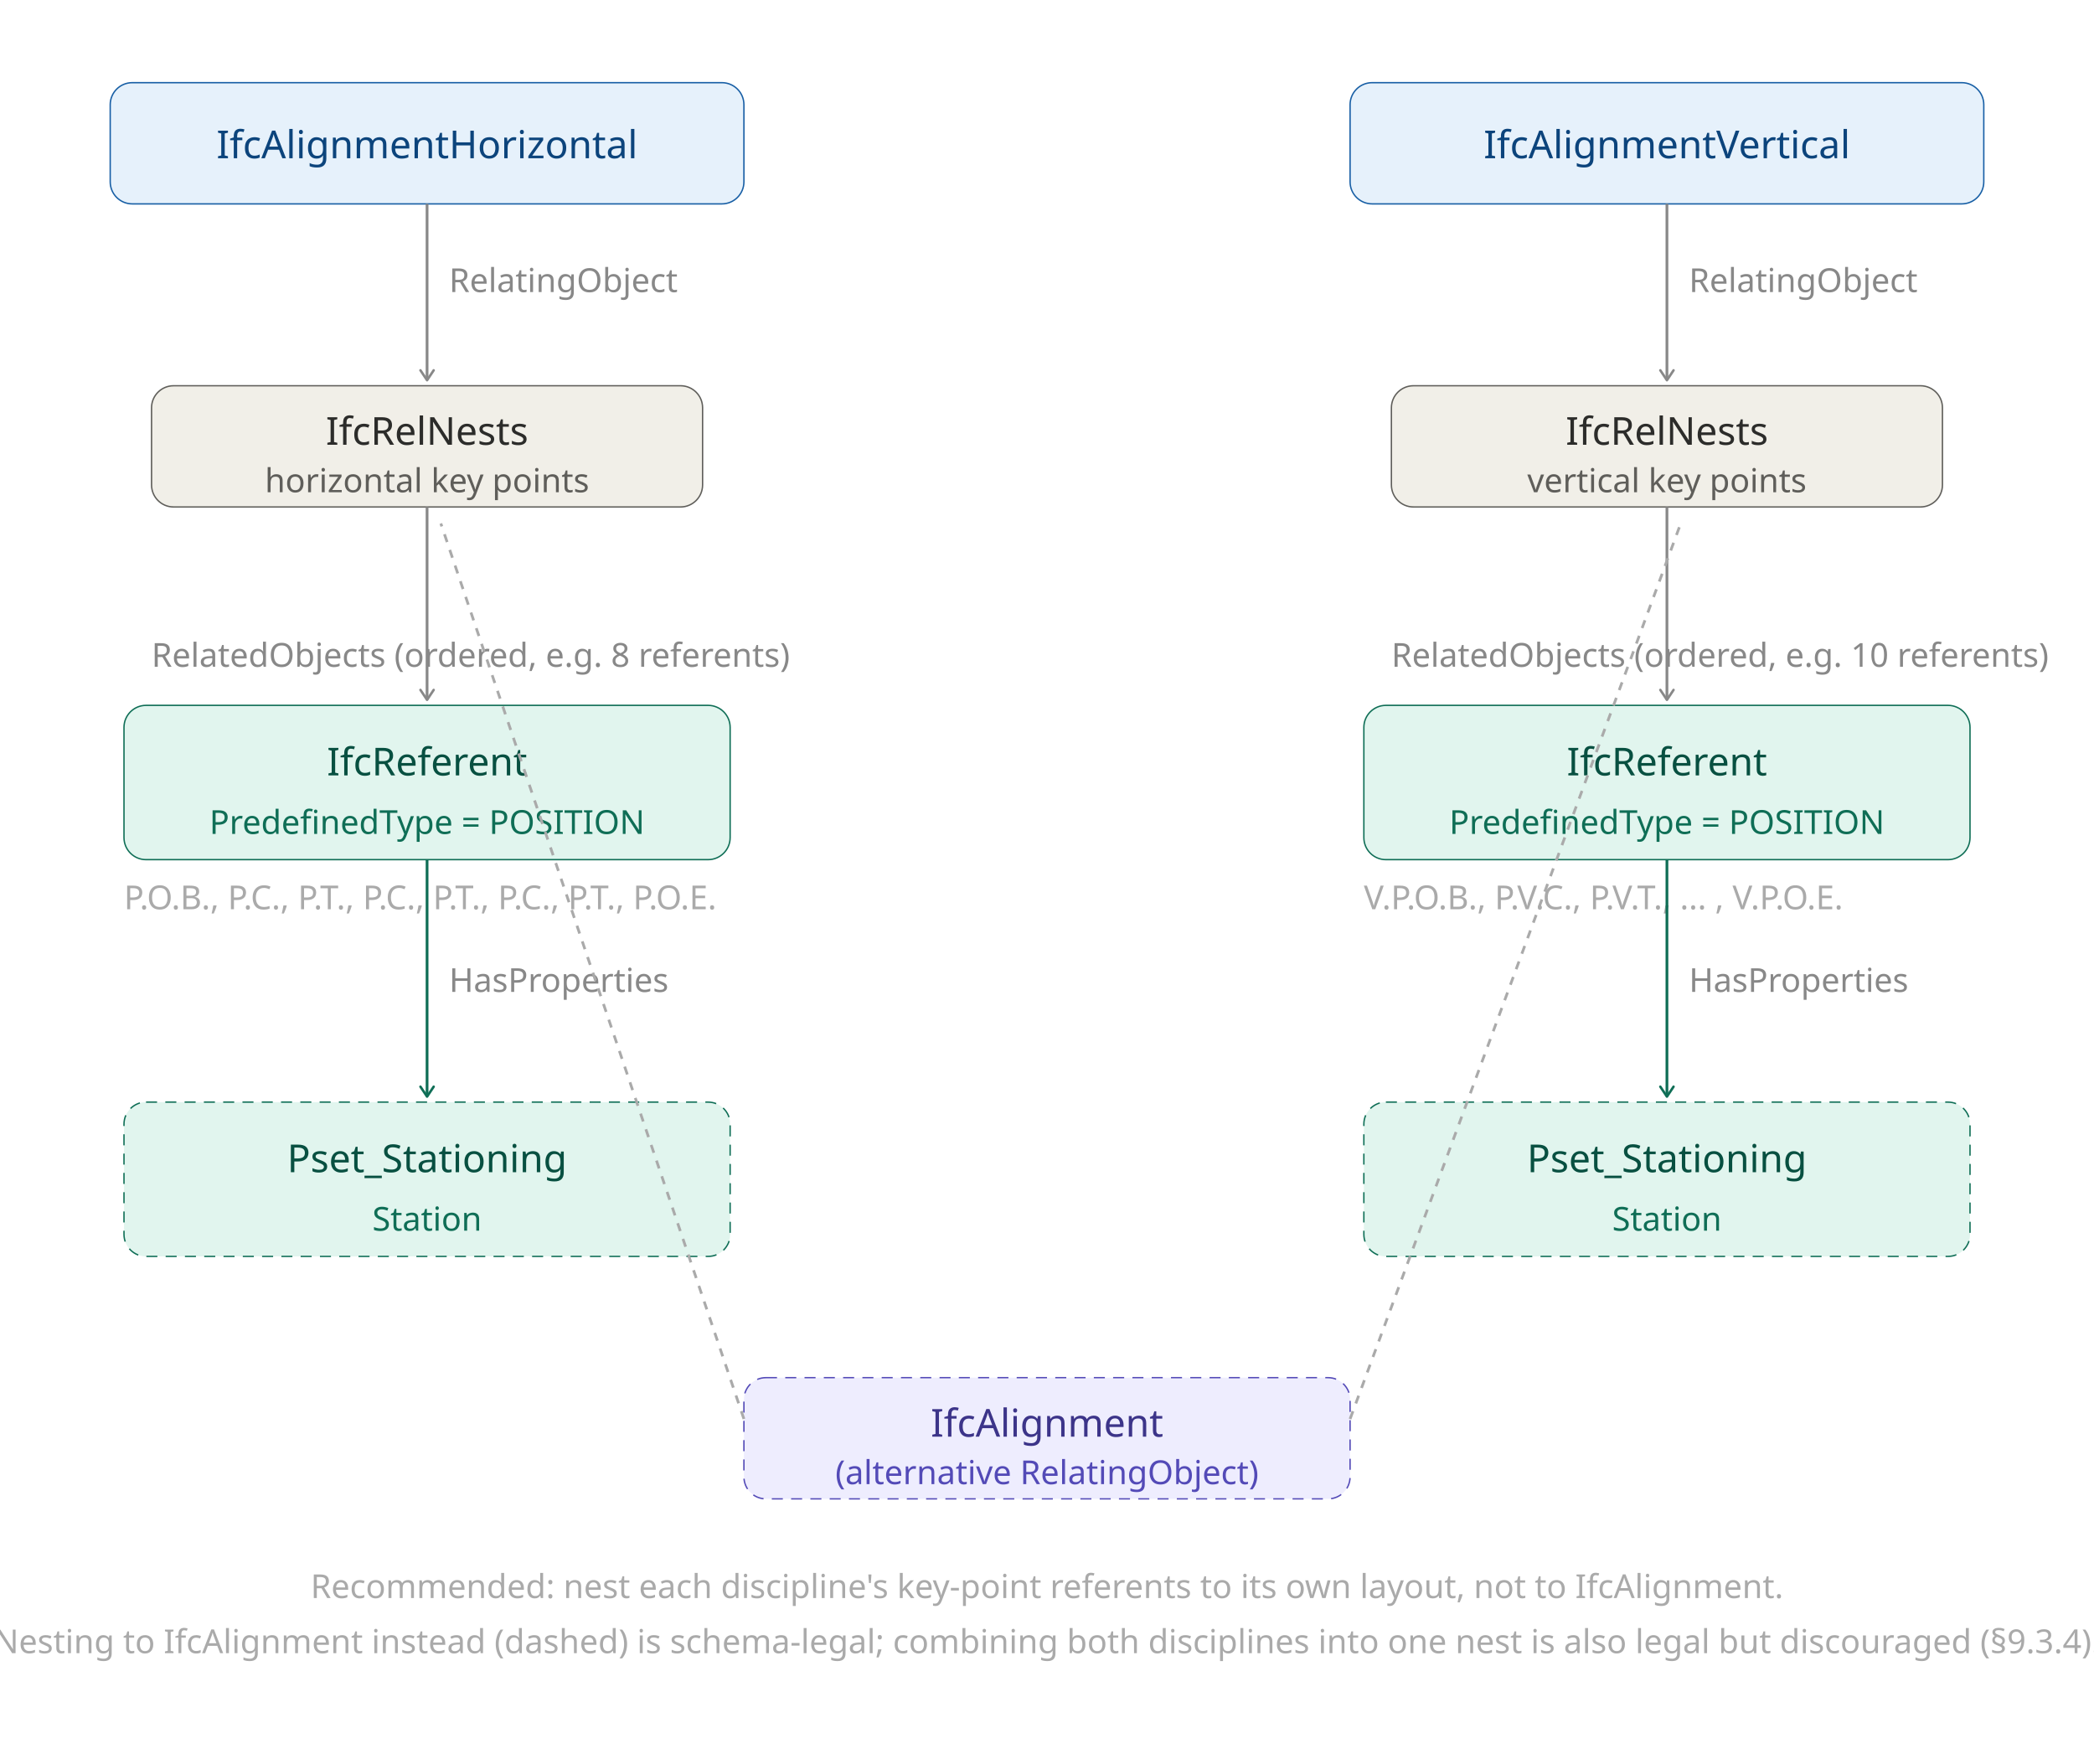
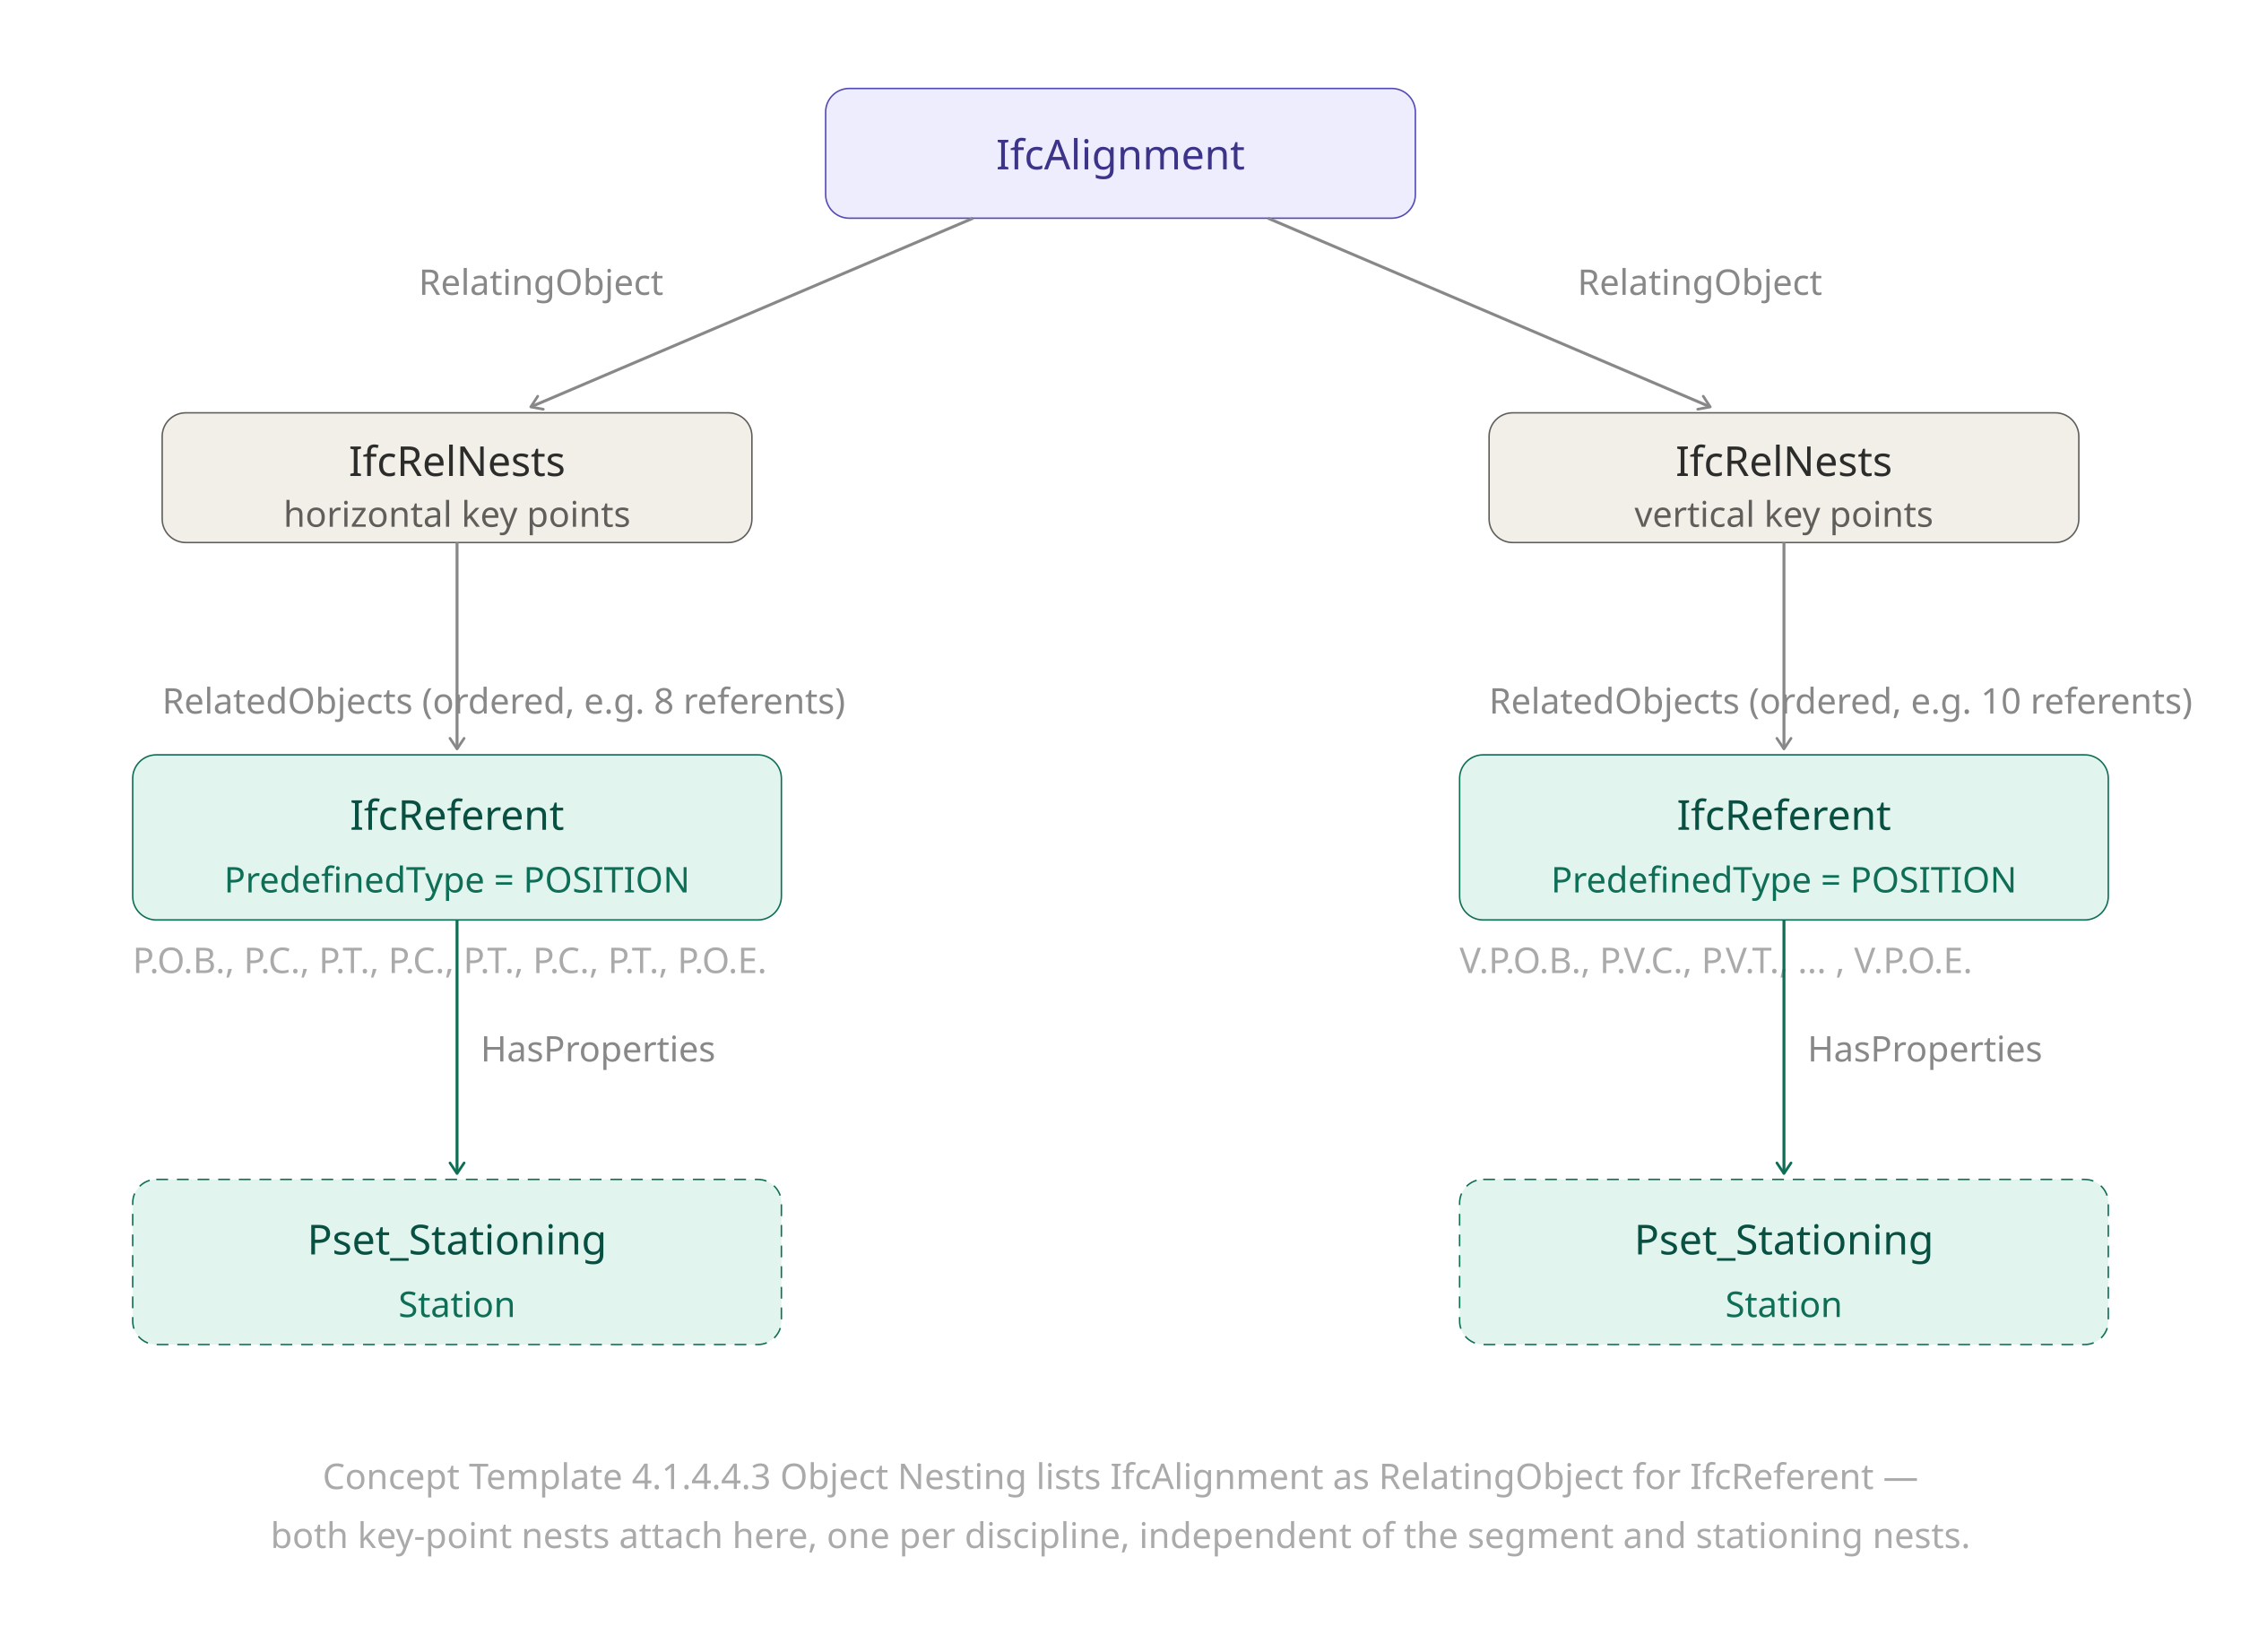
- <svg xmlns="http://www.w3.org/2000/svg" width="760" viewBox="0 0 760 640" role="img">
+ <svg xmlns="http://www.w3.org/2000/svg" width="760" viewBox="0 0 760 560" role="img">
  <defs>
    <marker id="arrow" viewBox="0 0 10 10" refX="8" refY="5" markerWidth="6" markerHeight="6" orient="auto-start-reverse">
      <path d="M2 1L8 5L2 9" fill="none" stroke="context-stroke" stroke-width="1.5" stroke-linecap="round" stroke-linejoin="round" />
    </marker>
    <style>
      text { font-family: sans-serif; fill: #1a1a1a; }
      .th  { font-size: 14px; font-weight: 500; }
      .ts  { font-size: 12px; font-weight: 400; }

      .c-purple rect { fill: #EEEDFE; stroke: #534AB7; }
      .c-purple .th  { fill: #3C3489; }
      .c-purple .ts  { fill: #534AB7; }

      .c-gray rect   { fill: #F1EFE8; stroke: #5F5E5A; }
      .c-gray .th    { fill: #2C2C2A; }
      .c-gray .ts    { fill: #5F5E5A; }

      .c-blue rect   { fill: #E6F1FB; stroke: #185FA5; }
      .c-blue .th    { fill: #0C447C; }
      .c-blue .ts    { fill: #185FA5; }

      .c-teal rect   { fill: #E1F5EE; stroke: #0F6E56; }
      .c-teal .th    { fill: #085041; }
      .c-teal .ts    { fill: #0F6E56; }

      .muted { fill: #888; }
      .hint  { fill: #aaa; }
    </style>
  </defs>
-   <g class="c-blue">
-     <rect x="40" y="30" width="230" height="44" rx="8" stroke-width="0.5" />
-     <text class="th" x="155" y="52" text-anchor="middle" dominant-baseline="central">IfcAlignmentHorizontal</text>
-   </g>
-   <g class="c-blue">
-     <rect x="490" y="30" width="230" height="44" rx="8" stroke-width="0.5" />
-     <text class="th" x="605" y="52" text-anchor="middle" dominant-baseline="central">IfcAlignmentVertical</text>
+   <g class="c-purple">
+     <rect x="280" y="30" width="200" height="44" rx="8" stroke-width="0.5" />
+     <text class="th" x="380" y="52" text-anchor="middle" dominant-baseline="central">IfcAlignment</text>
  </g>
  <g class="c-gray">
    <rect x="55" y="140" width="200" height="44" rx="8" stroke-width="0.5" />
    <text class="th" x="155" y="156" text-anchor="middle" dominant-baseline="central">IfcRelNests</text>
    <text class="ts" x="155" y="174" text-anchor="middle" dominant-baseline="central">horizontal key points</text>
  </g>
  <g class="c-gray">
    <rect x="505" y="140" width="200" height="44" rx="8" stroke-width="0.5" />
    <text class="th" x="605" y="156" text-anchor="middle" dominant-baseline="central">IfcRelNests</text>
    <text class="ts" x="605" y="174" text-anchor="middle" dominant-baseline="central">vertical key points</text>
  </g>
-   <line x1="155" y1="74" x2="155" y2="138" stroke="#888" stroke-width="1" marker-end="url(#arrow)" fill="none" />
-   <text class="ts muted" x="163" y="106">RelatingObject</text>
-   <line x1="605" y1="74" x2="605" y2="138" stroke="#888" stroke-width="1" marker-end="url(#arrow)" fill="none" />
-   <text class="ts muted" x="613" y="106">RelatingObject</text>
+   <path d="M330 74 L180 138" fill="none" stroke="#888" stroke-width="1" marker-end="url(#arrow)" />
+   <text class="ts muted" x="225" y="100" text-anchor="end">RelatingObject</text>
+   <path d="M430 74 L580 138" fill="none" stroke="#888" stroke-width="1" marker-end="url(#arrow)" />
+   <text class="ts muted" x="535" y="100" text-anchor="start">RelatingObject</text>
  <g class="c-teal">
    <rect x="45" y="256" width="220" height="56" rx="8" stroke-width="0.5" />
    <text class="th" x="155" y="276" text-anchor="middle" dominant-baseline="central">IfcReferent</text>
    <text class="ts" x="155" y="298" text-anchor="middle" dominant-baseline="central">PredefinedType = POSITION</text>
  </g>
  <text class="ts muted" x="55" y="242">RelatedObjects (ordered, e.g. 8 referents)</text>
  <text class="ts hint" x="45" y="330">P.O.B., P.C., P.T., P.C., P.T., P.C., P.T., P.O.E.</text>
  <line x1="155" y1="184" x2="155" y2="254" stroke="#888" stroke-width="1" marker-end="url(#arrow)" fill="none" />
  <g class="c-teal">
    <rect x="495" y="256" width="220" height="56" rx="8" stroke-width="0.5" />
    <text class="th" x="605" y="276" text-anchor="middle" dominant-baseline="central">IfcReferent</text>
    <text class="ts" x="605" y="298" text-anchor="middle" dominant-baseline="central">PredefinedType = POSITION</text>
  </g>
  <text class="ts muted" x="505" y="242">RelatedObjects (ordered, e.g. 10 referents)</text>
  <text class="ts hint" x="495" y="330">V.P.O.B., P.V.C., P.V.T., ... , V.P.O.E.</text>
  <line x1="605" y1="184" x2="605" y2="254" stroke="#888" stroke-width="1" marker-end="url(#arrow)" fill="none" />
  <g class="c-teal">
    <rect x="45" y="400" width="220" height="56" rx="8" stroke-width="0.5" stroke-dasharray="4 3" />
    <text class="th" x="155" y="420" text-anchor="middle" dominant-baseline="central">Pset_Stationing</text>
    <text class="ts" x="155" y="442" text-anchor="middle" dominant-baseline="central">Station</text>
  </g>
  <line x1="155" y1="312" x2="155" y2="398" stroke="#0F6E56" stroke-width="1" marker-end="url(#arrow)" fill="none" />
  <text class="ts muted" x="163" y="360">HasProperties</text>
  <g class="c-teal">
    <rect x="495" y="400" width="220" height="56" rx="8" stroke-width="0.5" stroke-dasharray="4 3" />
    <text class="th" x="605" y="420" text-anchor="middle" dominant-baseline="central">Pset_Stationing</text>
    <text class="ts" x="605" y="442" text-anchor="middle" dominant-baseline="central">Station</text>
  </g>
  <line x1="605" y1="312" x2="605" y2="398" stroke="#0F6E56" stroke-width="1" marker-end="url(#arrow)" fill="none" />
  <text class="ts muted" x="613" y="360">HasProperties</text>
-   <g class="c-purple">
-     <rect x="270" y="500" width="220" height="44" rx="8" stroke-width="0.5" stroke-dasharray="4 3" />
-     <text class="th" x="380" y="516" text-anchor="middle" dominant-baseline="central">IfcAlignment</text>
-     <text class="ts" x="380" y="534" text-anchor="middle" dominant-baseline="central">(alternative RelatingObject)</text>
-   </g>
-   <path d="M270 515 L160 190" fill="none" stroke="#aaa" stroke-width="1" stroke-dasharray="3 3" />
-   <path d="M490 515 L610 190" fill="none" stroke="#aaa" stroke-width="1" stroke-dasharray="3 3" />
-   <text class="ts hint" x="380" y="580" text-anchor="middle">Recommended: nest each discipline's key-point referents to its own layout, not to IfcAlignment.</text>
-   <text class="ts hint" x="380" y="600" text-anchor="middle">Nesting to IfcAlignment instead (dashed) is schema-legal; combining both disciplines into one nest is also legal but discouraged (§9.3.4).</text>
+   <text class="ts hint" x="380" y="505" text-anchor="middle">Concept Template 4.1.4.4.3 Object Nesting lists IfcAlignment as RelatingObject for IfcReferent —</text>
+   <text class="ts hint" x="380" y="525" text-anchor="middle">both key-point nests attach here, one per discipline, independent of the segment and stationing nests.</text>
</svg>
